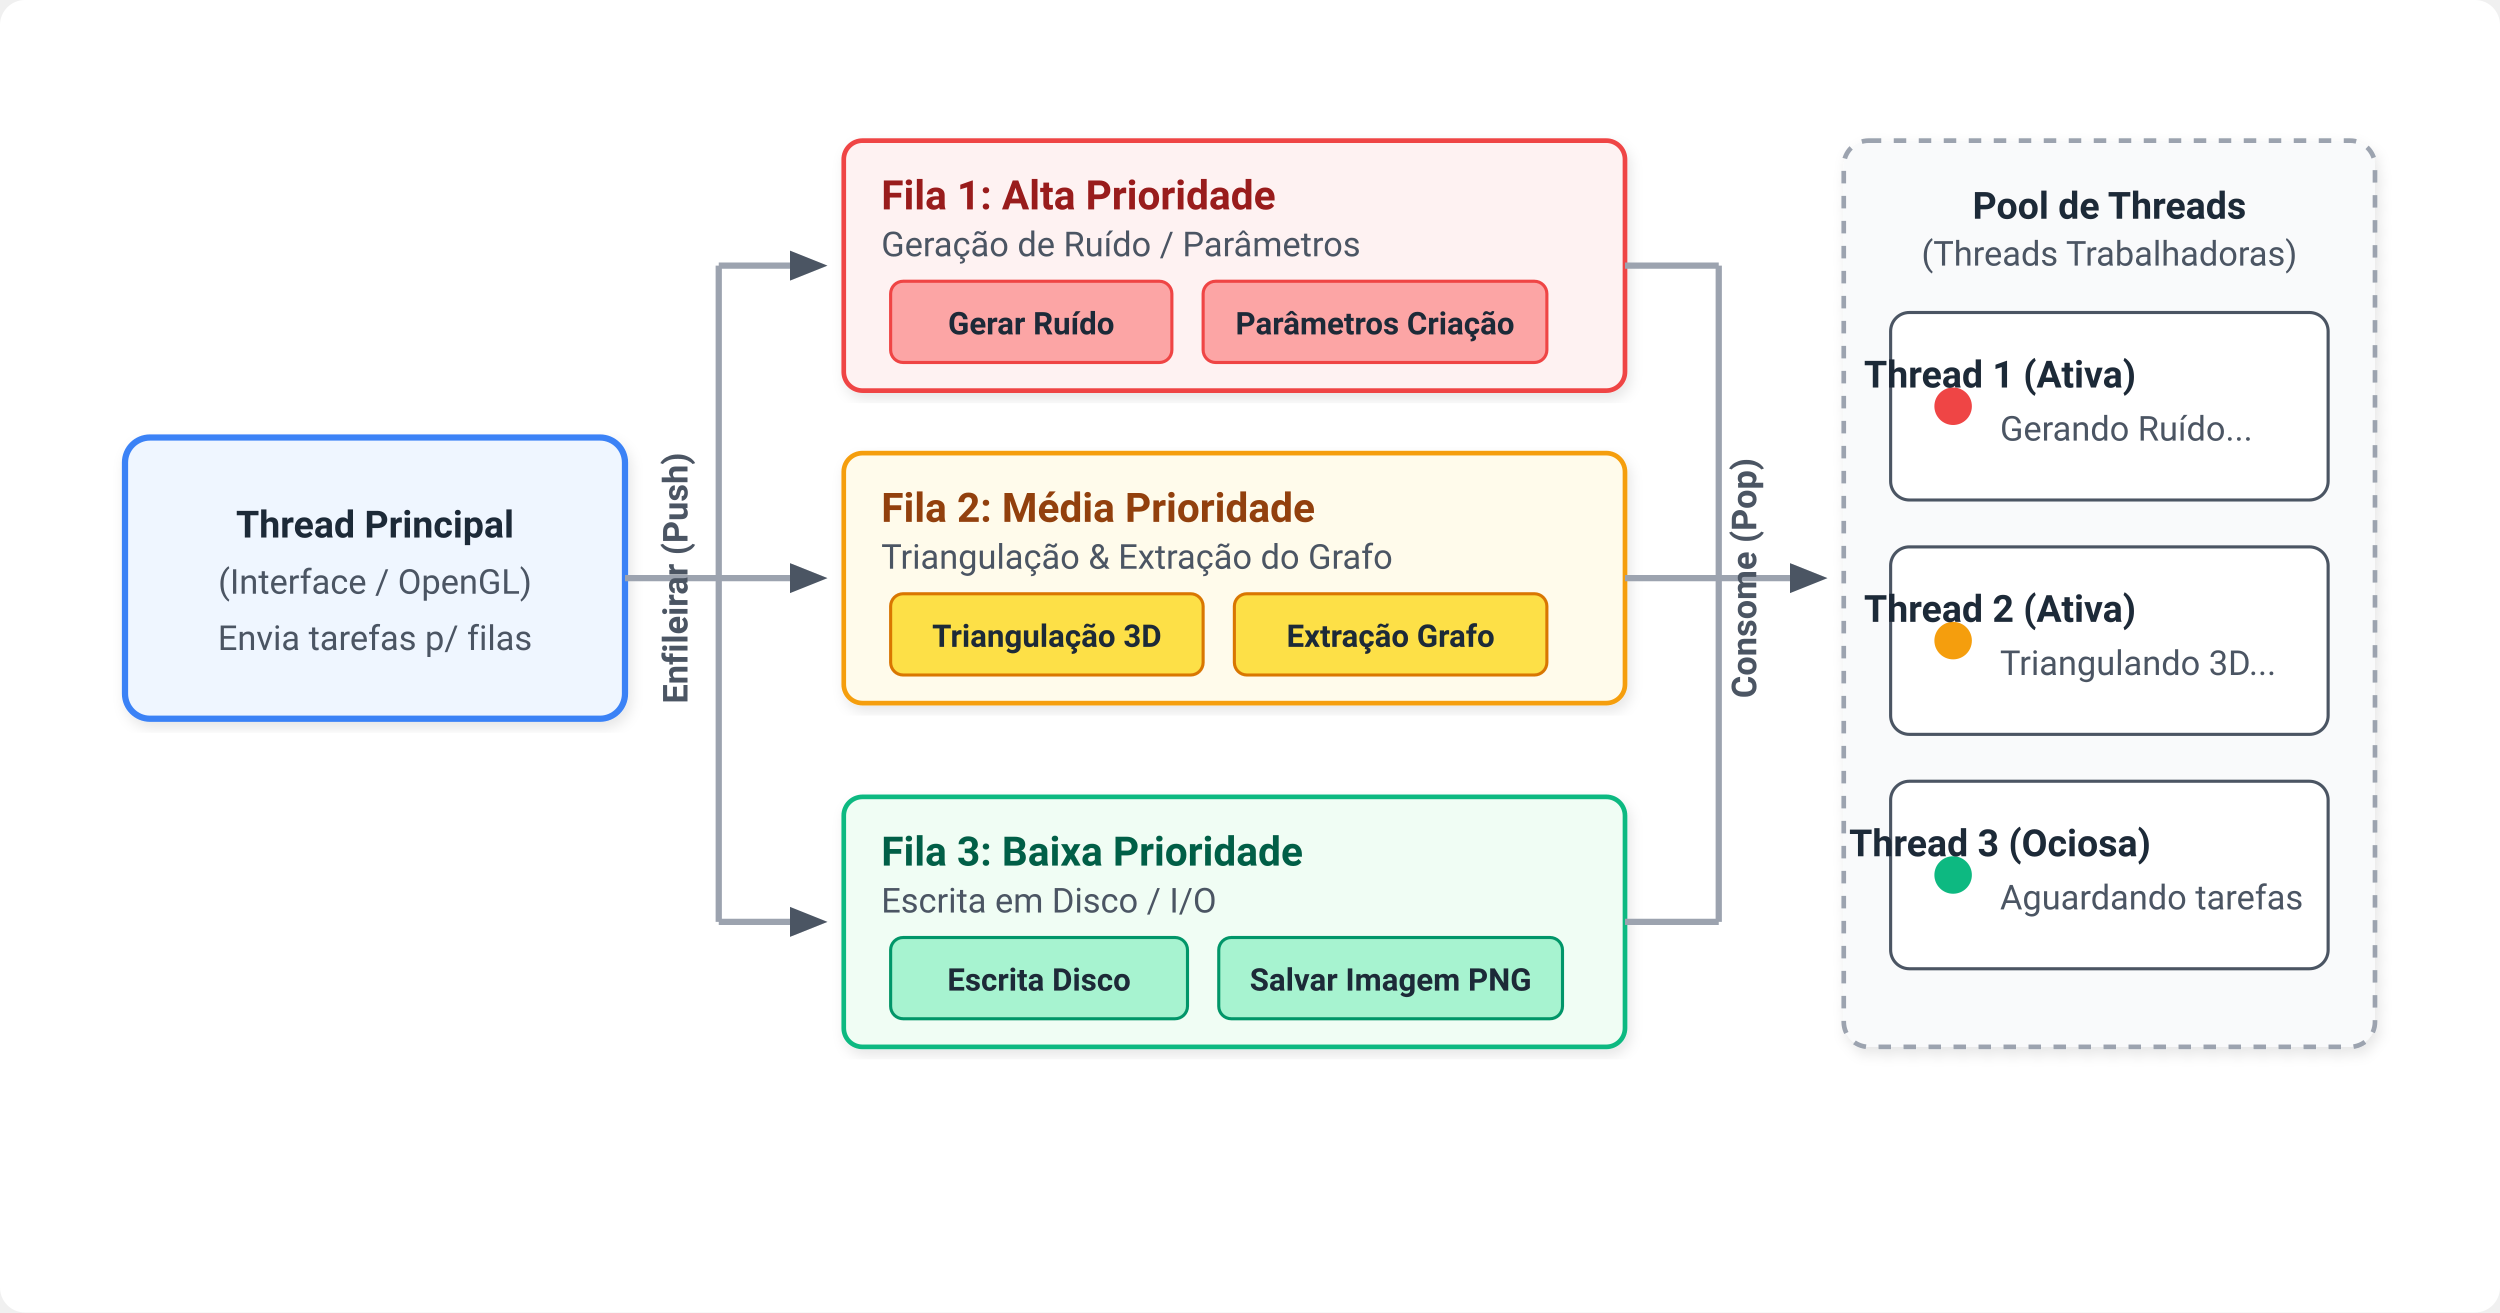
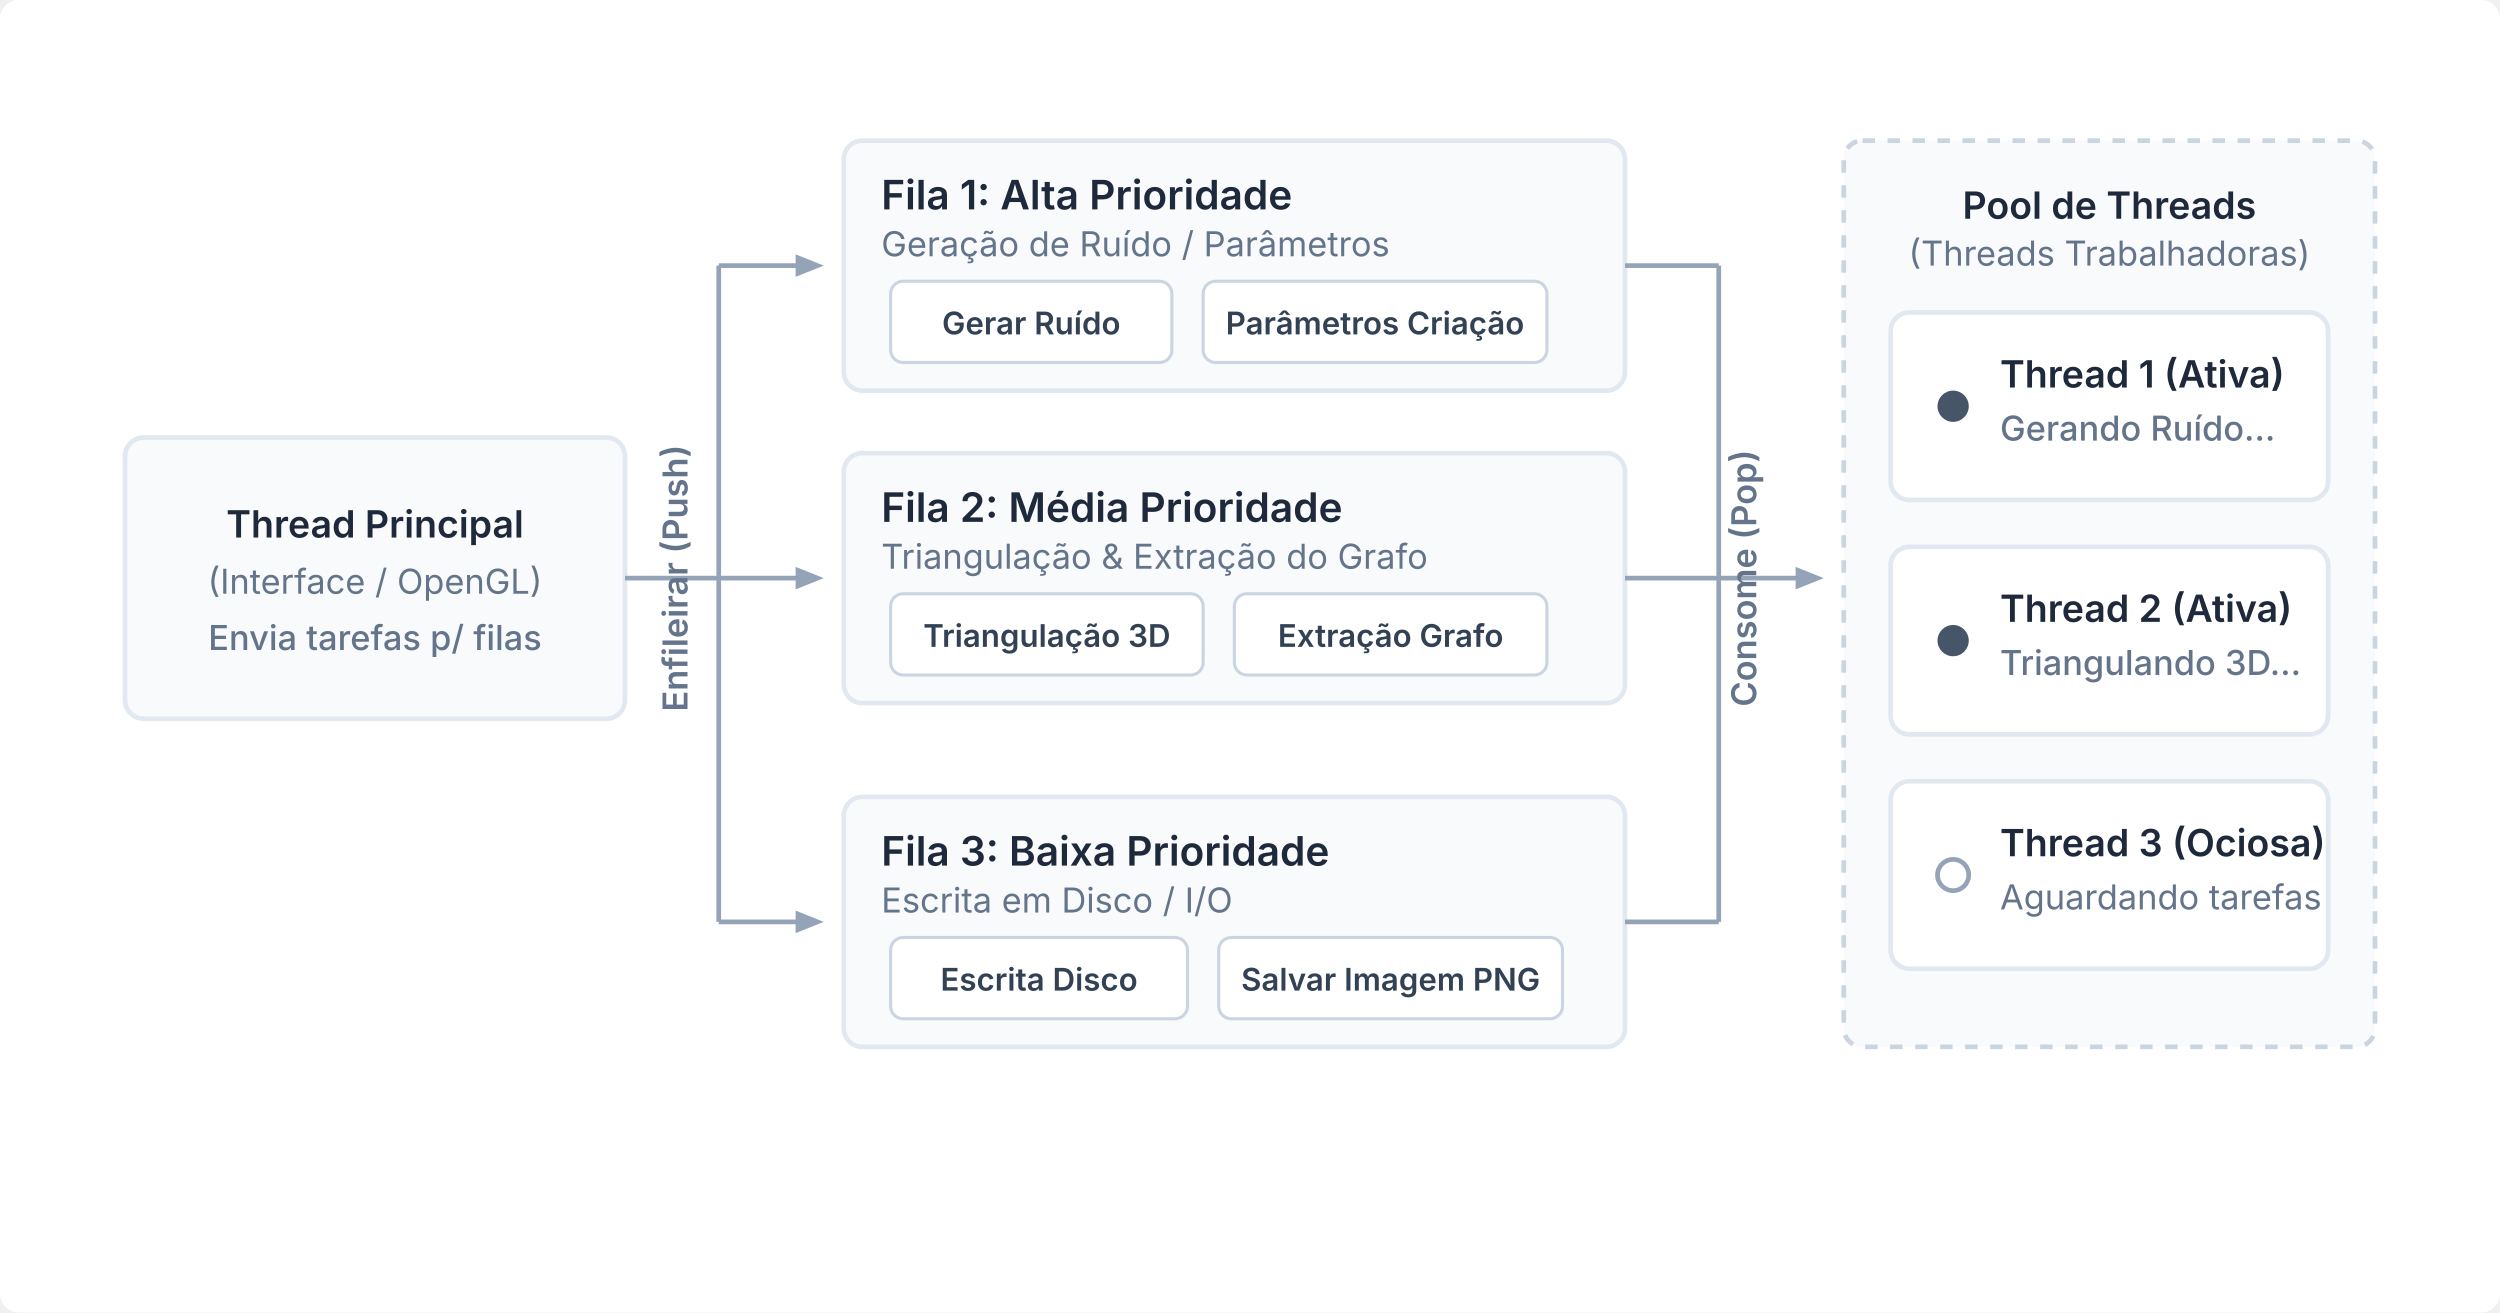
<svg xmlns="http://www.w3.org/2000/svg" viewBox="0 0 800 420" width="100%" height="100%">
  <defs>
    <marker id="arrow" viewBox="0 0 10 10" refX="6" refY="5" markerWidth="6" markerHeight="6" orient="auto-start-reverse">
-       <path d="M 0 1 L 10 5 L 0 9 z" fill="#4B5563" />
+       <path d="M 0 1 L 10 5 L 0 9 z" fill="#94A3B8" />
    </marker>
-     <filter id="shadow" x="-5%" y="-5%" width="110%" height="110%">
-       <feDropShadow dx="1" dy="2" stdDeviation="2" flood-opacity="0.1" />
-     </filter>
  </defs>
  <style>
-     .title { font-family: 'Segoe UI', Roboto, Helvetica, Arial, sans-serif; font-size: 13px; font-weight: bold; }
-     .subtitle { font-family: 'Segoe UI', Roboto, Helvetica, Arial, sans-serif; font-size: 11px; fill: #4B5563; }
-     .label { font-family: 'Segoe UI', Roboto, Helvetica, Arial, sans-serif; font-size: 12px; font-weight: bold; fill: #1F2937; text-anchor: middle; }
-     .task-text { font-family: 'Segoe UI', Roboto, Helvetica, Arial, sans-serif; font-size: 10px; fill: #1F2937; text-anchor: middle; }
-     .arrow-text { font-family: 'Segoe UI', Roboto, Helvetica, Arial, sans-serif; font-size: 11px; fill: #4B5563; font-weight: bold; text-anchor: middle; }
+     .title { font-family: 'Inter', -apple-system, BlinkMacSystemFont, 'Segoe UI', Roboto, sans-serif; font-size: 13px; font-weight: 600; fill: #1E293B; }
+     .subtitle { font-family: 'Inter', -apple-system, BlinkMacSystemFont, 'Segoe UI', Roboto, sans-serif; font-size: 11px; fill: #64748B; }
+     .label { font-family: 'Inter', -apple-system, BlinkMacSystemFont, 'Segoe UI', Roboto, sans-serif; font-size: 12px; font-weight: 600; fill: #1E293B; }
+     .label-center { font-family: 'Inter', -apple-system, BlinkMacSystemFont, 'Segoe UI', Roboto, sans-serif; font-size: 12px; font-weight: 600; fill: #1E293B; text-anchor: middle; }
+     .task-text { font-family: 'Inter', -apple-system, BlinkMacSystemFont, 'Segoe UI', Roboto, sans-serif; font-size: 10px; fill: #334155; text-anchor: middle; }
+     .arrow-text { font-family: 'Inter', -apple-system, BlinkMacSystemFont, 'Segoe UI', Roboto, sans-serif; font-size: 11px; fill: #64748B; font-weight: 600; text-anchor: middle; }
  </style>
-   <rect width="100%" height="100%" fill="#FFFFFF" rx="8" />
-   <g transform="translate(40, 140)" filter="url(#shadow)">
-     <rect width="160" height="90" rx="8" fill="#EFF6FF" stroke="#3B82F6" stroke-width="2" />
-     <text x="80" y="32" class="label">Thread Principal</text>
+   <rect width="100%" height="100%" fill="#FFFFFF" rx="6" />
+   <g transform="translate(40, 140)">
+     <rect width="160" height="90" rx="6" fill="#F8FAFC" stroke="#E2E8F0" stroke-width="1.5" />
+     <text x="80" y="32" class="label-center">Thread Principal</text>
    <text x="80" y="50" class="subtitle" text-anchor="middle">(Interface / OpenGL)</text>
-     <text x="80" y="68" class="subtitle" text-anchor="middle" font-size="10px" fill="#2563EB">Envia tarefas p/ filas</text>
+     <text x="80" y="68" class="subtitle" text-anchor="middle" font-size="10px" fill="#475569" font-weight="500">Envia tarefas p/ filas</text>
  </g>
-   <path d="M 200 185 L 230 185" fill="none" stroke="#9CA3AF" stroke-width="2" />
-   <path d="M 230 85 L 230 295" fill="none" stroke="#9CA3AF" stroke-width="2" />
-   <path d="M 230 85 L 260 85" fill="none" stroke="#9CA3AF" stroke-width="2" marker-end="url(#arrow)" />
-   <path d="M 230 185 L 260 185" fill="none" stroke="#9CA3AF" stroke-width="2" marker-end="url(#arrow)" />
-   <path d="M 230 295 L 260 295" fill="none" stroke="#9CA3AF" stroke-width="2" marker-end="url(#arrow)" />
+   <path d="M 200 185 L 230 185" fill="none" stroke="#94A3B8" stroke-width="1.5" />
+   <path d="M 230 85 L 230 295" fill="none" stroke="#94A3B8" stroke-width="1.5" />
+   <path d="M 230 85 L 260 85" fill="none" stroke="#94A3B8" stroke-width="1.5" marker-end="url(#arrow)" />
+   <path d="M 230 185 L 260 185" fill="none" stroke="#94A3B8" stroke-width="1.5" marker-end="url(#arrow)" />
+   <path d="M 230 295 L 260 295" fill="none" stroke="#94A3B8" stroke-width="1.5" marker-end="url(#arrow)" />
  <text x="220" y="185" class="arrow-text" transform="rotate(-90 220 185)">Enfileirar (Push)</text>
-   <g transform="translate(270, 45)" filter="url(#shadow)">
-     <rect width="250" height="80" rx="6" fill="#FEF2F2" stroke="#EF4444" stroke-width="1.5" />
-     <text x="12" y="22" class="title" fill="#991B1B">Fila 1: Alta Prioridade</text>
-     <text x="12" y="37" class="subtitle" fill="#991B1B" font-size="10px">Geração de Ruído / Parâmetros</text>
+   <g transform="translate(270, 45)">
+     <rect width="250" height="80" rx="6" fill="#F8FAFC" stroke="#E2E8F0" stroke-width="1.5" />
+     <text x="12" y="22" class="title">Fila 1: Alta Prioridade</text>
+     <text x="12" y="37" class="subtitle" font-size="10px">Geração de Ruído / Parâmetros</text>
    <g transform="translate(15, 45)">
-       <rect width="90" height="26" rx="4" fill="#FCA5A5" stroke="#EF4444" stroke-width="1" />
-       <text x="45" y="17" class="task-text" font-weight="bold" fill="#7F1D1D">Gerar Ruído</text>
+       <rect width="90" height="26" rx="4" fill="#FFFFFF" stroke="#CBD5E1" stroke-width="1" />
+       <text x="45" y="17" class="task-text" font-weight="600">Gerar Ruído</text>
    </g>
    <g transform="translate(115, 45)">
-       <rect width="110" height="26" rx="4" fill="#FCA5A5" stroke="#EF4444" stroke-width="1" />
-       <text x="55" y="17" class="task-text" font-weight="bold" fill="#7F1D1D">Parâmetros Criação</text>
+       <rect width="110" height="26" rx="4" fill="#FFFFFF" stroke="#CBD5E1" stroke-width="1" />
+       <text x="55" y="17" class="task-text" font-weight="600">Parâmetros Criação</text>
    </g>
  </g>
-   <g transform="translate(270, 145)" filter="url(#shadow)">
-     <rect width="250" height="80" rx="6" fill="#FFFBEB" stroke="#F59E0B" stroke-width="1.5" />
-     <text x="12" y="22" class="title" fill="#92400E">Fila 2: Média Prioridade</text>
-     <text x="12" y="37" class="subtitle" fill="#92400E" font-size="10px">Triangulação &amp; Extração do Grafo</text>
+   <g transform="translate(270, 145)">
+     <rect width="250" height="80" rx="6" fill="#F8FAFC" stroke="#E2E8F0" stroke-width="1.5" />
+     <text x="12" y="22" class="title">Fila 2: Média Prioridade</text>
+     <text x="12" y="37" class="subtitle">Triangulação &amp; Extração do Grafo</text>
    <g transform="translate(15, 45)">
-       <rect width="100" height="26" rx="4" fill="#FDE047" stroke="#D97706" stroke-width="1" />
-       <text x="50" y="17" class="task-text" font-weight="bold" fill="#78350F">Triangulação 3D</text>
+       <rect width="100" height="26" rx="4" fill="#FFFFFF" stroke="#CBD5E1" stroke-width="1" />
+       <text x="50" y="17" class="task-text" font-weight="600">Triangulação 3D</text>
    </g>
    <g transform="translate(125, 45)">
-       <rect width="100" height="26" rx="4" fill="#FDE047" stroke="#D97706" stroke-width="1" />
-       <text x="50" y="17" class="task-text" font-weight="bold" fill="#78350F">Extração Grafo</text>
+       <rect width="100" height="26" rx="4" fill="#FFFFFF" stroke="#CBD5E1" stroke-width="1" />
+       <text x="50" y="17" class="task-text" font-weight="600">Extração Grafo</text>
    </g>
  </g>
-   <g transform="translate(270, 255)" filter="url(#shadow)">
-     <rect width="250" height="80" rx="6" fill="#F0FDF4" stroke="#10B981" stroke-width="1.5" />
-     <text x="12" y="22" class="title" fill="#065F46">Fila 3: Baixa Prioridade</text>
-     <text x="12" y="37" class="subtitle" fill="#065F46" font-size="10px">Escrita em Disco / I/O</text>
+   <g transform="translate(270, 255)">
+     <rect width="250" height="80" rx="6" fill="#F8FAFC" stroke="#E2E8F0" stroke-width="1.5" />
+     <text x="12" y="22" class="title">Fila 3: Baixa Prioridade</text>
+     <text x="12" y="37" class="subtitle">Escrita em Disco / I/O</text>
    <g transform="translate(15, 45)">
-       <rect width="95" height="26" rx="4" fill="#A7F3D0" stroke="#059669" stroke-width="1" />
-       <text x="47.5" y="17" class="task-text" font-weight="bold" fill="#064E3B">Escrita Disco</text>
+       <rect width="95" height="26" rx="4" fill="#FFFFFF" stroke="#CBD5E1" stroke-width="1" />
+       <text x="47.5" y="17" class="task-text" font-weight="600">Escrita Disco</text>
    </g>
    <g transform="translate(120, 45)">
-       <rect width="110" height="26" rx="4" fill="#A7F3D0" stroke="#059669" stroke-width="1" />
-       <text x="55" y="17" class="task-text" font-weight="bold" fill="#064E3B">Salvar Imagem PNG</text>
+       <rect width="110" height="26" rx="4" fill="#FFFFFF" stroke="#CBD5E1" stroke-width="1" />
+       <text x="55" y="17" class="task-text" font-weight="600">Salvar Imagem PNG</text>
    </g>
  </g>
-   <path d="M 520 85 L 550 85" fill="none" stroke="#9CA3AF" stroke-width="2" />
-   <path d="M 520 185 L 550 185" fill="none" stroke="#9CA3AF" stroke-width="2" />
-   <path d="M 520 295 L 550 295" fill="none" stroke="#9CA3AF" stroke-width="2" />
-   <path d="M 550 85 L 550 295" fill="none" stroke="#9CA3AF" stroke-width="2" />
-   <path d="M 550 185 L 580 185" fill="none" stroke="#9CA3AF" stroke-width="2" marker-end="url(#arrow)" />
+   <path d="M 520 85 L 550 85" fill="none" stroke="#94A3B8" stroke-width="1.5" />
+   <path d="M 520 185 L 550 185" fill="none" stroke="#94A3B8" stroke-width="1.5" />
+   <path d="M 520 295 L 550 295" fill="none" stroke="#94A3B8" stroke-width="1.5" />
+   <path d="M 550 85 L 550 295" fill="none" stroke="#94A3B8" stroke-width="1.5" />
+   <path d="M 550 185 L 580 185" fill="none" stroke="#94A3B8" stroke-width="1.5" marker-end="url(#arrow)" />
  <text x="562" y="185" class="arrow-text" transform="rotate(-90 562 185)">Consome (Pop)</text>
-   <g transform="translate(590, 45)" filter="url(#shadow)">
-     <rect width="170" height="290" rx="8" fill="#F9FAFB" stroke="#9CA3AF" stroke-width="1.5" stroke-dasharray="4 4" />
-     <text x="85" y="25" class="label">Pool de Threads</text>
+   <g transform="translate(590, 45)">
+     <rect width="170" height="290" rx="6" fill="#F8FAFC" stroke="#CBD5E1" stroke-width="1.5" stroke-dasharray="4 4" />
+     <text x="85" y="25" class="label-center">Pool de Threads</text>
    <text x="85" y="40" class="subtitle" text-anchor="middle">(Threads Trabalhadoras)</text>
    <g transform="translate(15, 55)">
-       <rect width="140" height="60" rx="6" fill="#FFFFFF" stroke="#4B5563" stroke-width="1" />
-       <circle cx="20" cy="30" r="6" fill="#EF4444" />
+       <rect width="140" height="60" rx="6" fill="#FFFFFF" stroke="#E2E8F0" stroke-width="1.5" />
+       <circle cx="20" cy="30" r="5" fill="#475569" />
      <text x="35" y="24" class="label" text-anchor="start" font-size="11px">Thread 1 (Ativa)</text>
-       <text x="35" y="41" class="subtitle" text-anchor="start" font-size="10px" fill="#B91C1C">Gerando Ruído...</text>
+       <text x="35" y="41" class="subtitle" text-anchor="start" font-size="10px" fill="#475569" font-weight="500">Gerando Ruído...</text>
    </g>
    <g transform="translate(15, 130)">
-       <rect width="140" height="60" rx="6" fill="#FFFFFF" stroke="#4B5563" stroke-width="1" />
-       <circle cx="20" cy="30" r="6" fill="#F59E0B" />
+       <rect width="140" height="60" rx="6" fill="#FFFFFF" stroke="#E2E8F0" stroke-width="1.5" />
+       <circle cx="20" cy="30" r="5" fill="#475569" />
      <text x="35" y="24" class="label" text-anchor="start" font-size="11px">Thread 2 (Ativa)</text>
-       <text x="35" y="41" class="subtitle" text-anchor="start" font-size="10px" fill="#B45309">Triangulando 3D...</text>
+       <text x="35" y="41" class="subtitle" text-anchor="start" font-size="10px" fill="#475569" font-weight="500">Triangulando 3D...</text>
    </g>
    <g transform="translate(15, 205)">
-       <rect width="140" height="60" rx="6" fill="#FFFFFF" stroke="#4B5563" stroke-width="1" />
-       <circle cx="20" cy="30" r="6" fill="#10B981" />
-       <text x="35" y="24" class="label" text-anchor="start" font-size="11px">Thread 3 (Ociosa)</text>
-       <text x="35" y="41" class="subtitle" text-anchor="start" font-size="10px" fill="#047857">Aguardando tarefas</text>
+       <rect width="140" height="60" rx="6" fill="#FFFFFF" stroke="#E2E8F0" stroke-width="1.5" />
+       <circle cx="20" cy="30" r="5" fill="#FFFFFF" stroke="#94A3B8" stroke-width="1.5" />
+       <text x="35" y="24" class="label" text-anchor="start" font-size="11px" fill="#64748B">Thread 3 (Ociosa)</text>
+       <text x="35" y="41" class="subtitle" text-anchor="start" font-size="10px" fill="#94A3B8">Aguardando tarefas</text>
    </g>
  </g>
</svg>
